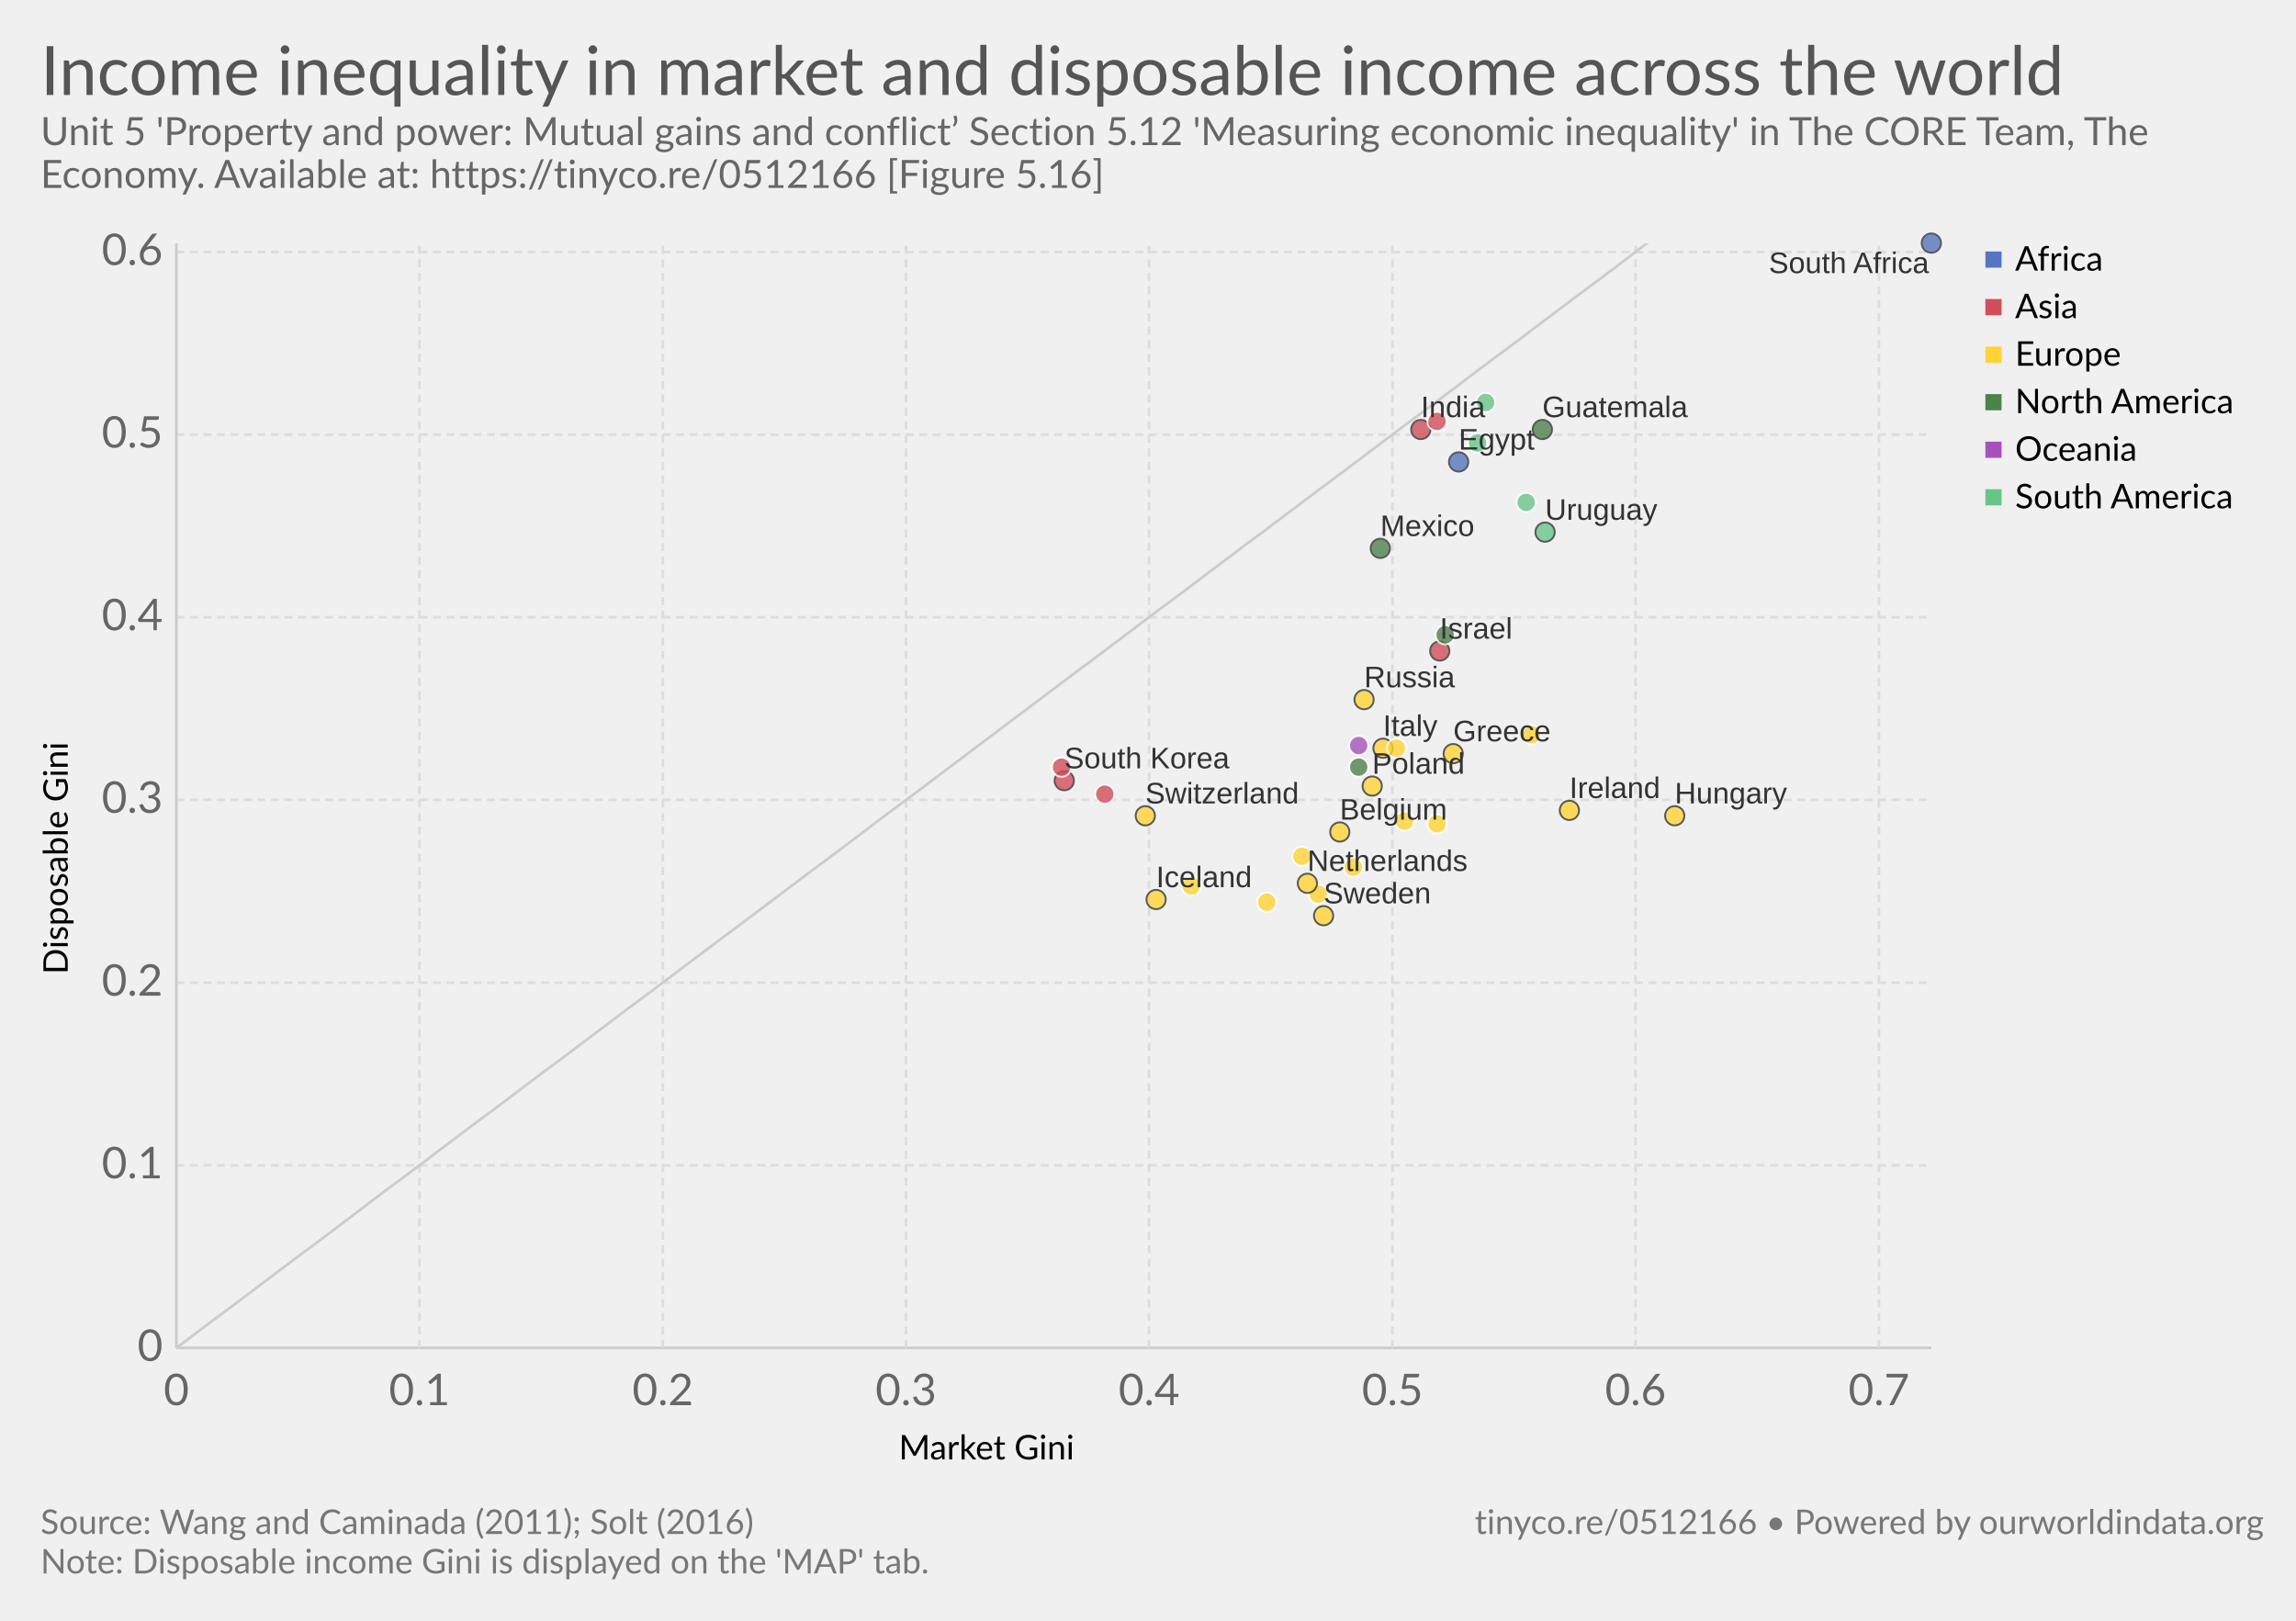
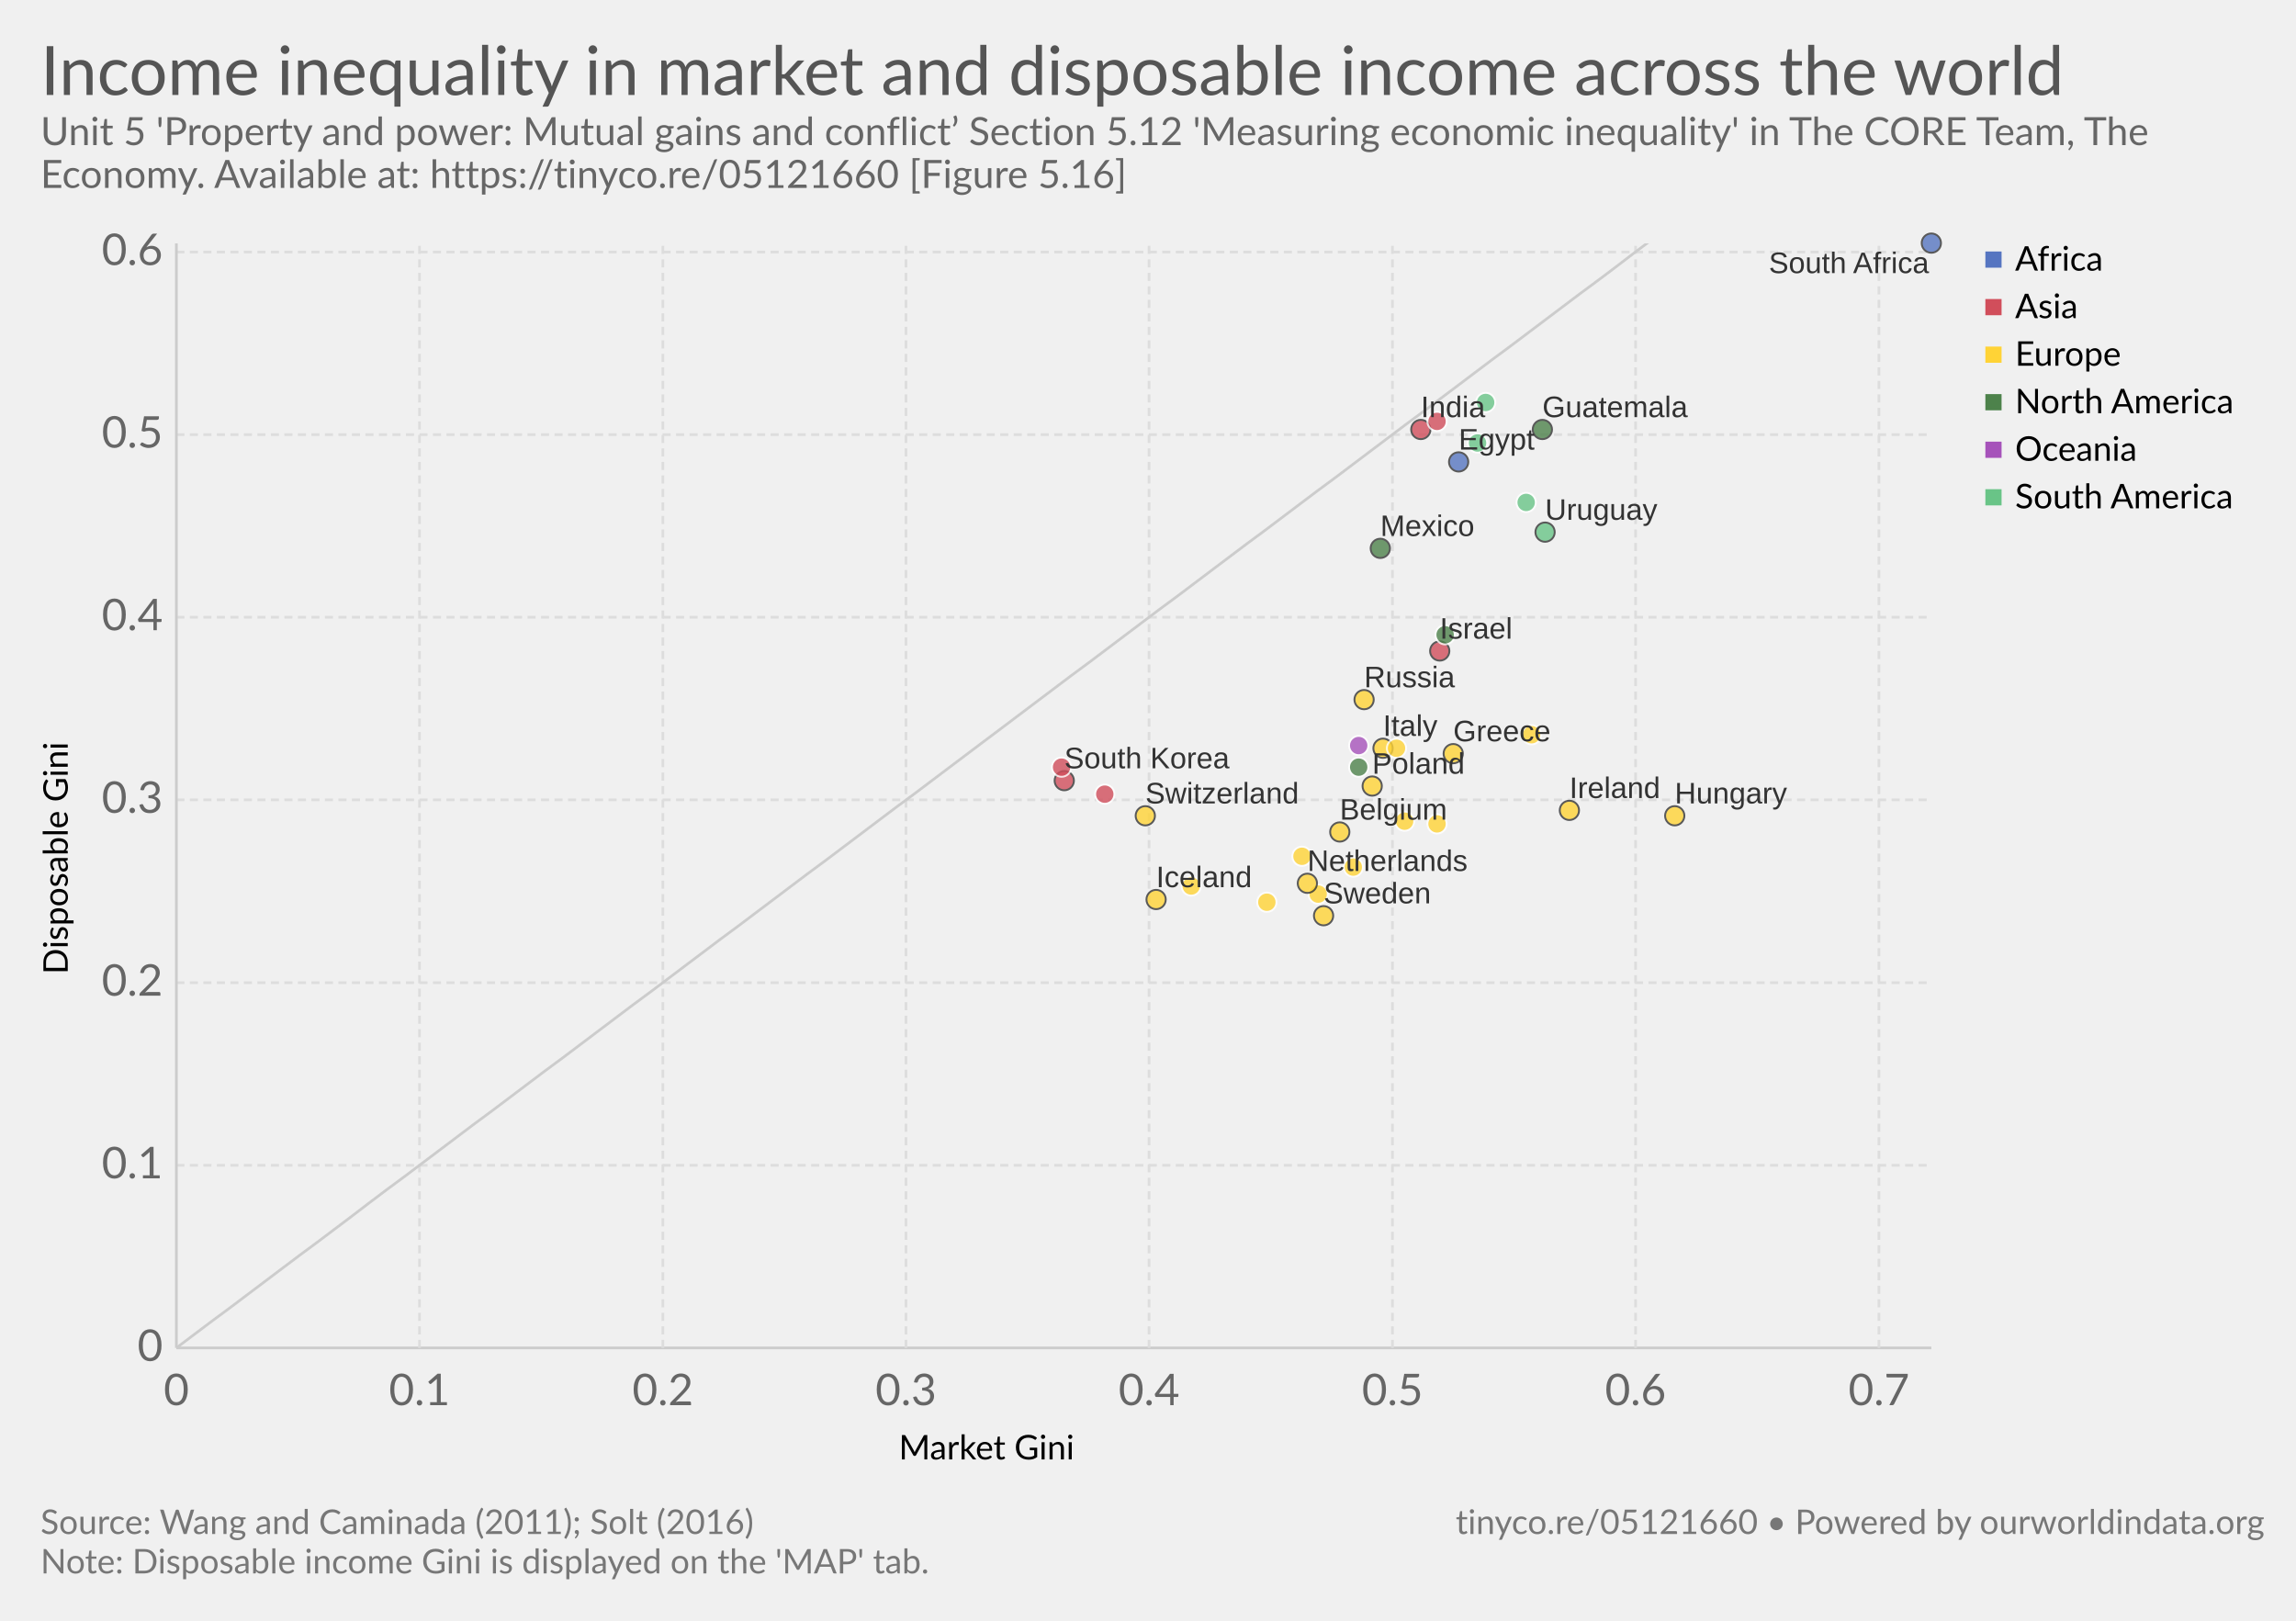
<svg xmlns="http://www.w3.org/2000/svg" version="1.1" style="font-family:Lato, 'Helvetica Neue', Helvetica, Arial, sans-serif;font-size:18px;background-color:white;text-rendering:optimizeLegibility;-webkit-font-smoothing:antialiased" width="850" height="600">
  <g class="HeaderView">
    <a href="https://ourworldindata.org/grapher/income-inequality-in-market-and-disposable-income-across-the-world" target="_blank">
      <text font-size="25.20" x="15.0" y="35.2" fill="#555">
        <tspan x="15" y="35.16">Income inequality in market and disposable income across the world</tspan>
      </text>
    </a>
    <text font-size="14.40" x="15.0" y="53.7" fill="#666">
      <tspan x="15" y="53.72">Unit 5 'Property and power: Mutual gains and conflict’ Section 5.12 'Measuring economic inequality' in The CORE Team, The</tspan>
-       <tspan x="15" y="69.56">Economy. Available at: https://tinyco.re/0512166 [Figure 5.16]</tspan>
+       <tspan x="15" y="69.56">Economy. Available at: https://tinyco.re/05121660 [Figure 5.16]</tspan>
    </text>
  </g>
  <g>
    <g class="AxisBoxView">
      <g class="HorizontalAxis">
        <text font-size="12.60" x="332.7" y="540.3">
          <tspan x="332.744" y="540.28">Market Gini</tspan>
        </text>
        <text x="65.3" y="520.2" fill="#666" text-anchor="middle" font-size="16.2">0</text>
        <text x="155.3" y="520.2" fill="#666" text-anchor="middle" font-size="16.2">0.1</text>
        <text x="245.4" y="520.2" fill="#666" text-anchor="middle" font-size="16.2">0.2</text>
        <text x="335.4" y="520.2" fill="#666" text-anchor="middle" font-size="16.2">0.3</text>
        <text x="425.4" y="520.2" fill="#666" text-anchor="middle" font-size="16.2">0.4</text>
        <text x="515.5" y="520.2" fill="#666" text-anchor="middle" font-size="16.2">0.5</text>
        <text x="605.5" y="520.2" fill="#666" text-anchor="middle" font-size="16.2">0.6</text>
        <text x="695.6" y="520.2" fill="#666" text-anchor="middle" font-size="16.2">0.7</text>
      </g>
      <g class="VerticalAxis">
        <text font-size="12.60" x="-360.7" y="25.1" transform="rotate(-90)">
          <tspan x="-360.676" y="25.08">Disposable Gini</tspan>
        </text>
        <text x="60.28" y="499" fill="#666" dominant-baseline="middle" text-anchor="end" font-size="16.2">0</text>
        <text x="60.28" y="431.4" fill="#666" dominant-baseline="middle" text-anchor="end" font-size="16.2">0.1</text>
        <text x="60.28" y="363.8" fill="#666" dominant-baseline="middle" text-anchor="end" font-size="16.2">0.2</text>
        <text x="60.28" y="296.1" fill="#666" dominant-baseline="middle" text-anchor="end" font-size="16.2">0.3</text>
        <text x="60.28" y="228.5" fill="#666" dominant-baseline="middle" text-anchor="end" font-size="16.2">0.4</text>
        <text x="60.28" y="160.9" fill="#666" dominant-baseline="middle" text-anchor="end" font-size="16.2">0.5</text>
        <text x="60.28" y="93.3" fill="#666" dominant-baseline="middle" text-anchor="end" font-size="16.2">0.6</text>
      </g>
      <g class="AxisGridLines">
        <line x1="65.28" y1="499" x2="715.00" y2="499" stroke="#ccc" />
        <line x1="65.28" y1="431.4" x2="715.00" y2="431.4" stroke="#ddd" stroke-dasharray="3,2" />
        <line x1="65.28" y1="363.8" x2="715.00" y2="363.8" stroke="#ddd" stroke-dasharray="3,2" />
        <line x1="65.28" y1="296.1" x2="715.00" y2="296.1" stroke="#ddd" stroke-dasharray="3,2" />
        <line x1="65.28" y1="228.5" x2="715.00" y2="228.5" stroke="#ddd" stroke-dasharray="3,2" />
        <line x1="65.28" y1="160.9" x2="715.00" y2="160.9" stroke="#ddd" stroke-dasharray="3,2" />
        <line x1="65.28" y1="93.3" x2="715.00" y2="93.3" stroke="#ddd" stroke-dasharray="3,2" />
      </g>
      <g class="AxisGridLines">
        <line x1="65.3" y1="499.00" x2="65.3" y2="90.10" stroke="#ccc" />
        <line x1="155.3" y1="499.00" x2="155.3" y2="90.10" stroke="#ddd" stroke-dasharray="3,2" />
        <line x1="245.4" y1="499.00" x2="245.4" y2="90.10" stroke="#ddd" stroke-dasharray="3,2" />
        <line x1="335.4" y1="499.00" x2="335.4" y2="90.10" stroke="#ddd" stroke-dasharray="3,2" />
        <line x1="425.4" y1="499.00" x2="425.4" y2="90.10" stroke="#ddd" stroke-dasharray="3,2" />
        <line x1="515.5" y1="499.00" x2="515.5" y2="90.10" stroke="#ddd" stroke-dasharray="3,2" />
        <line x1="605.5" y1="499.00" x2="605.5" y2="90.10" stroke="#ddd" stroke-dasharray="3,2" />
        <line x1="695.6" y1="499.00" x2="695.6" y2="90.10" stroke="#ddd" stroke-dasharray="3,2" />
      </g>
    </g>
    <g class="ComparisonLine">
      <defs>
-         <clipPath id="axisBounds-2237">
+         <clipPath id="axisBounds-17">
          <rect x="65.28" y="90.1" width="649.72" height="408.9" />
        </clipPath>
      </defs>
-       <path d="M65.3,499L71.8,494.1L78.3,489.2L84.8,484.4L91.3,479.5L97.8,474.6L104.3,469.7L110.8,464.8L117.3,460L123.8,455.1L130.3,450.2L136.7,445.3L143.2,440.4L149.7,435.6L156.2,430.7L162.7,425.8L169.2,420.9L175.7,416L182.2,411.2L188.7,406.3L195.2,401.4L201.7,396.5L208.2,391.7L214.7,386.8L221.2,381.9L227.7,377L234.2,372.1L240.7,367.3L247.2,362.4L253.7,357.5L260.2,352.6L266.7,347.7L273.2,342.9L279.7,338L286.2,333.1L292.7,328.2L299.2,323.3L305.7,318.5L312.2,313.6L318.7,308.7L325.2,303.8L331.7,298.9L338.2,294.1L344.7,289.2L351.2,284.3L357.7,279.4L364.2,274.5L370.6,269.7L377.1,264.8L383.6,259.9L390.1,255L396.6,250.1L403.1,245.3L409.6,240.4L416.1,235.5L422.6,230.6L429.1,225.7L435.6,220.9L442.1,216L448.6,211.1L455.1,206.2L461.6,201.3L468.1,196.5L474.6,191.6L481.1,186.7L487.6,181.8L494.1,177L500.6,172.1L507.1,167.2L513.6,162.3L520.1,157.4L526.6,152.6L533.1,147.7L539.6,142.8L546.1,137.9L552.6,133L559.1,128.2L565.6,123.3L572.1,118.4L578.6,113.5L585.1,108.6L591.6,103.8L598.1,98.9L604.5,94L611,89.1L617.5,84.2L624,79.4L630.5,74.5L637,69.6L643.5,64.7L650,59.8L656.5,55L663,50.1L669.5,45.2L676,40.3L682.5,35.4L689,30.6L695.5,25.7L702,20.8L708.5,15.9" clip-path="url(#axisBounds-2237)" fill="none" stroke="#ccc" />
-     </g>
-     <g class="PointsWithLabels clickable" clip-path="url(#scatterBounds-2238)" font-family="Arial, sans-serif">
+       <path d="M65.3,499L71.8,494.1L78.3,489.2L84.8,484.4L91.3,479.5L97.8,474.6L104.3,469.7L110.8,464.8L117.3,460L123.8,455.1L130.3,450.2L136.7,445.3L143.2,440.4L149.7,435.6L156.2,430.7L162.7,425.8L169.2,420.9L175.7,416L182.2,411.2L188.7,406.3L195.2,401.4L201.7,396.5L208.2,391.7L214.7,386.8L221.2,381.9L227.7,377L234.2,372.1L240.7,367.3L247.2,362.4L253.7,357.5L260.2,352.6L266.7,347.7L273.2,342.9L279.7,338L286.2,333.1L292.7,328.2L299.2,323.3L305.7,318.5L312.2,313.6L318.7,308.7L325.2,303.8L331.7,298.9L338.2,294.1L344.7,289.2L351.2,284.3L357.7,279.4L364.2,274.5L370.6,269.7L377.1,264.8L383.6,259.9L390.1,255L396.6,250.1L403.1,245.3L409.6,240.4L416.1,235.5L422.6,230.6L429.1,225.7L435.6,220.9L442.1,216L448.6,211.1L455.1,206.2L461.6,201.3L468.1,196.5L474.6,191.6L481.1,186.7L487.6,181.8L494.1,177L500.6,172.1L507.1,167.2L513.6,162.3L520.1,157.4L526.6,152.6L533.1,147.7L539.6,142.8L546.1,137.9L552.6,133L559.1,128.2L565.6,123.3L572.1,118.4L578.6,113.5L585.1,108.6L591.6,103.8L598.1,98.9L604.5,94L611,89.1L617.5,84.2L624,79.4L630.5,74.5L637,69.6L643.5,64.7L650,59.8L656.5,55L663,50.1L669.5,45.2L676,40.3L682.5,35.4L689,30.6L695.5,25.7L702,20.8L708.5,15.9" clip-path="url(#axisBounds-17)" fill="none" stroke="#ccc" />
+     </g>
+     <g class="PointsWithLabels clickable" clip-path="url(#scatterBounds-18)" font-family="Arial, sans-serif">
      <rect x="65.28" y="90.1" width="649.72" height="408.9" fill="rgba(255,255,255,0)" />
      <defs>
-         <clipPath id="scatterBounds-2238">
+         <clipPath id="scatterBounds-18">
          <rect x="55.28" y="80.1" width="669.72" height="428.9" />
        </clipPath>
      </defs>
      <g class="key-Sweden_0">
        <circle cx="490.00" cy="339.00" r="3.57" fill="#ffd336" opacity="0.8" stroke="#333" stroke-width="0.7" />
      </g>
      <g class="key-Norway_0">
        <circle cx="469.00" cy="334.00" r="3.57" fill="#ffd336" opacity="0.8" stroke="#fff" stroke-width="0.7" />
      </g>
      <g class="key-Iceland_0">
        <circle cx="428.00" cy="333.00" r="3.57" fill="#ffd336" opacity="0.8" stroke="#333" stroke-width="0.7" />
      </g>
      <g class="key-Denmark_0">
        <circle cx="488.00" cy="331.00" r="3.57" fill="#ffd336" opacity="0.8" stroke="#fff" stroke-width="0.7" />
      </g>
      <g class="key-Slovenia_0">
        <circle cx="441.00" cy="328.00" r="3.57" fill="#ffd336" opacity="0.8" stroke="#fff" stroke-width="0.7" />
      </g>
      <g class="key-Netherlands_0">
        <circle cx="484.00" cy="327.00" r="3.57" fill="#ffd336" opacity="0.8" stroke="#333" stroke-width="0.7" />
      </g>
      <g class="key-Finland_0">
        <circle cx="501.00" cy="321.00" r="3.57" fill="#ffd336" opacity="0.8" stroke="#fff" stroke-width="0.7" />
      </g>
      <g class="key-Austria_0">
        <circle cx="482.00" cy="317.00" r="3.57" fill="#ffd336" opacity="0.8" stroke="#fff" stroke-width="0.7" />
      </g>
      <g class="key-Belgium_0">
        <circle cx="496.00" cy="308.00" r="3.57" fill="#ffd336" opacity="0.8" stroke="#333" stroke-width="0.7" />
      </g>
      <g class="key-Germany_0">
        <circle cx="532.00" cy="305.00" r="3.57" fill="#ffd336" opacity="0.8" stroke="#fff" stroke-width="0.7" />
      </g>
      <g class="key-France_0">
        <circle cx="520.00" cy="304.00" r="3.57" fill="#ffd336" opacity="0.8" stroke="#fff" stroke-width="0.7" />
      </g>
      <g class="key-Switzerland_0">
        <circle cx="424.00" cy="302.00" r="3.57" fill="#ffd336" opacity="0.8" stroke="#333" stroke-width="0.7" />
      </g>
      <g class="key-Hungary_0">
        <circle cx="620.00" cy="302.00" r="3.57" fill="#ffd336" opacity="0.8" stroke="#333" stroke-width="0.7" />
      </g>
      <g class="key-Ireland_0">
        <circle cx="581.00" cy="300.00" r="3.57" fill="#ffd336" opacity="0.8" stroke="#333" stroke-width="0.7" />
      </g>
      <g class="key-Japan_0">
        <circle cx="409.00" cy="294.00" r="3.57" fill="#d14e5b" opacity="0.8" stroke="#fff" stroke-width="0.7" />
      </g>
      <g class="key-Poland_0">
        <circle cx="508.00" cy="291.00" r="3.57" fill="#ffd336" opacity="0.8" stroke="#333" stroke-width="0.7" />
      </g>
      <g class="key-South-Korea_0">
        <circle cx="394.00" cy="289.00" r="3.57" fill="#d14e5b" opacity="0.8" stroke="#333" stroke-width="0.7" />
      </g>
      <g class="key-Canada_0">
        <circle cx="503.00" cy="284.00" r="3.57" fill="#4d824b" opacity="0.8" stroke="#fff" stroke-width="0.7" />
      </g>
      <g class="key-Taiwan_0">
        <circle cx="393.00" cy="284.00" r="3.57" fill="#d14e5b" opacity="0.8" stroke="#fff" stroke-width="0.7" />
      </g>
      <g class="key-Greece_0">
        <circle cx="538.00" cy="279.00" r="3.57" fill="#ffd336" opacity="0.8" stroke="#333" stroke-width="0.7" />
      </g>
      <g class="key-Italy_0">
        <circle cx="512.00" cy="277.00" r="3.57" fill="#ffd336" opacity="0.8" stroke="#333" stroke-width="0.7" />
      </g>
      <g class="key-Spain_0">
        <circle cx="517.00" cy="277.00" r="3.57" fill="#ffd336" opacity="0.8" stroke="#fff" stroke-width="0.7" />
      </g>
      <g class="key-Australia_0">
        <circle cx="503.00" cy="276.00" r="3.57" fill="#a652ba" opacity="0.8" stroke="#fff" stroke-width="0.7" />
      </g>
      <g class="key-United-Kingdom_0">
        <circle cx="567.00" cy="272.00" r="3.57" fill="#ffd336" opacity="0.8" stroke="#fff" stroke-width="0.7" />
      </g>
      <g class="key-Russia_0">
        <circle cx="505.00" cy="259.00" r="3.57" fill="#ffd336" opacity="0.8" stroke="#333" stroke-width="0.7" />
      </g>
      <g class="key-Israel_0">
        <circle cx="533.00" cy="241.00" r="3.57" fill="#d14e5b" opacity="0.8" stroke="#333" stroke-width="0.7" />
      </g>
      <g class="key-United-States_0">
        <circle cx="535.00" cy="235.00" r="3.57" fill="#4d824b" opacity="0.8" stroke="#fff" stroke-width="0.7" />
      </g>
      <g class="key-Mexico_0">
        <circle cx="511.00" cy="203.00" r="3.57" fill="#4d824b" opacity="0.8" stroke="#333" stroke-width="0.7" />
      </g>
      <g class="key-Uruguay_0">
        <circle cx="572.00" cy="197.00" r="3.57" fill="#69c487" opacity="0.8" stroke="#333" stroke-width="0.7" />
      </g>
      <g class="key-Brazil_0">
        <circle cx="565.00" cy="186.00" r="3.57" fill="#69c487" opacity="0.8" stroke="#fff" stroke-width="0.7" />
      </g>
      <g class="key-Egypt_0">
        <circle cx="540.00" cy="171.00" r="3.57" fill="#5675c1" opacity="0.8" stroke="#333" stroke-width="0.7" />
      </g>
      <g class="key-Colombia_0">
        <circle cx="547.00" cy="164.00" r="3.57" fill="#69c487" opacity="0.8" stroke="#fff" stroke-width="0.7" />
      </g>
      <g class="key-Guatemala_0">
        <circle cx="571.00" cy="159.00" r="3.57" fill="#4d824b" opacity="0.8" stroke="#333" stroke-width="0.7" />
      </g>
      <g class="key-India_0">
        <circle cx="526.00" cy="159.00" r="3.57" fill="#d14e5b" opacity="0.8" stroke="#333" stroke-width="0.7" />
      </g>
      <g class="key-China_0">
        <circle cx="532.00" cy="156.00" r="3.57" fill="#d14e5b" opacity="0.8" stroke="#fff" stroke-width="0.7" />
      </g>
      <g class="key-Peru_0">
        <circle cx="550.00" cy="149.00" r="3.57" fill="#69c487" opacity="0.8" stroke="#fff" stroke-width="0.7" />
      </g>
      <g class="key-South-Africa_0">
        <circle cx="715.00" cy="90.00" r="3.57" fill="#5675c1" opacity="0.8" stroke="#333" stroke-width="0.7" />
      </g>
      <g class="backgroundLabels" fill="#333">
        <text x="490.00" y="334.43" font-size="11.00">Sweden</text>
        <text x="428.00" y="328.43" font-size="11.00">Iceland</text>
        <text x="484.00" y="322.43" font-size="11.00">Netherlands</text>
        <text x="496.00" y="303.43" font-size="11.00">Belgium</text>
        <text x="424.00" y="297.43" font-size="11.00">Switzerland</text>
        <text x="620.00" y="297.43" font-size="11.00">Hungary</text>
        <text x="581.00" y="295.43" font-size="11.00">Ireland</text>
        <text x="508.00" y="286.43" font-size="11.00">Poland</text>
        <text x="394.00" y="284.43" font-size="11.00">South Korea</text>
        <text x="538.00" y="274.43" font-size="11.00">Greece</text>
        <text x="512.00" y="272.43" font-size="11.00">Italy</text>
        <text x="505.00" y="254.43" font-size="11.00">Russia</text>
        <text x="533.00" y="236.43" font-size="11.00">Israel</text>
        <text x="511.00" y="198.43" font-size="11.00">Mexico</text>
        <text x="572.00" y="192.43" font-size="11.00">Uruguay</text>
        <text x="540.00" y="166.43" font-size="11.00">Egypt</text>
        <text x="571.00" y="154.43" font-size="11.00">Guatemala</text>
        <text x="526.00" y="154.43" font-size="11.00">India</text>
        <text x="654.83" y="101.10" font-size="11.00">South Africa</text>
      </g>
    </g>
    <g class="ScatterColorLegend clickable" style="cursor:pointer">
      <g class="legendMark">
        <rect x="735" y="87.6" width="43.256" height="17.6" fill="#fff" opacity="0" />,<rect x="735" y="93.1" width="6" height="6" fill="#5675c1" />,<text font-size="12.60" x="746.0" y="100.2">
          <tspan x="746" y="100.18">Africa</tspan>
        </text>
      </g>
      <g class="legendMark">
        <rect x="735" y="105.2" width="35.57" height="17.6" fill="#fff" opacity="0" />,<rect x="735" y="110.7" width="6" height="6" fill="#d14e5b" />,<text font-size="12.60" x="746.0" y="117.8">
          <tspan x="746" y="117.78">Asia</tspan>
        </text>
      </g>
      <g class="legendMark">
        <rect x="735" y="122.8" width="51.824" height="17.6" fill="#fff" opacity="0" />,<rect x="735" y="128.3" width="6" height="6" fill="#ffd336" />,<text font-size="12.60" x="746.0" y="135.4">
          <tspan x="746" y="135.38">Europe</tspan>
        </text>
      </g>
      <g class="legendMark">
        <rect x="735" y="140.4" width="91.64" height="17.6" fill="#fff" opacity="0" />,<rect x="735" y="145.9" width="6" height="6" fill="#4d824b" />,<text font-size="12.60" x="746.0" y="153.0">
          <tspan x="746" y="152.98">North America</tspan>
        </text>
      </g>
      <g class="legendMark">
        <rect x="735" y="158" width="58.124" height="17.6" fill="#fff" opacity="0" />,<rect x="735" y="163.5" width="6" height="6" fill="#a652ba" />,<text font-size="12.60" x="746.0" y="170.6">
          <tspan x="746" y="170.58">Oceania</tspan>
        </text>
      </g>
      <g class="legendMark">
        <rect x="735" y="175.6" width="93.908" height="17.6" fill="#fff" opacity="0" />,<rect x="735" y="181.1" width="6" height="6" fill="#69c487" />,<text font-size="12.60" x="746.0" y="188.2">
          <tspan x="746" y="188.18">South America</tspan>
        </text>
      </g>
    </g>
  </g>
  <g class="SourcesFooter" style="fill:#777">
    <g class="clickable" style="fill:#777">
      <text font-size="12.60" x="15.0" y="567.9">
        <tspan x="15" y="567.88">Source:   Wang and Caminada (2011);  Solt (2016)</tspan>
      </text>
    </g>
    <text font-size="12.60" x="15.0" y="582.5">
      <tspan x="15" y="582.48">Note: Disposable income Gini is displayed on the 'MAP' tab.</tspan>
    </text>
-     <text font-size="12.60" x="546.0" y="567.9">
-       <tspan x="545.956" y="567.88">
-         <a target="_blank" style="fill: #777;" href="https://tinyco.re/0512166">tinyco.re/0512166</a> • <a href="https://ourworldindata.org" target="_blank">Powered by ourworldindata.org</a>
+     <text font-size="12.60" x="538.9" y="567.9">
+       <tspan x="538.9" y="567.88">
+         <a target="_blank" style="fill: #777;" href="https://tinyco.re/05121660">tinyco.re/05121660</a> • <a href="https://ourworldindata.org" target="_blank">Powered by ourworldindata.org</a>
      </tspan>
    </text>
  </g>
</svg>
